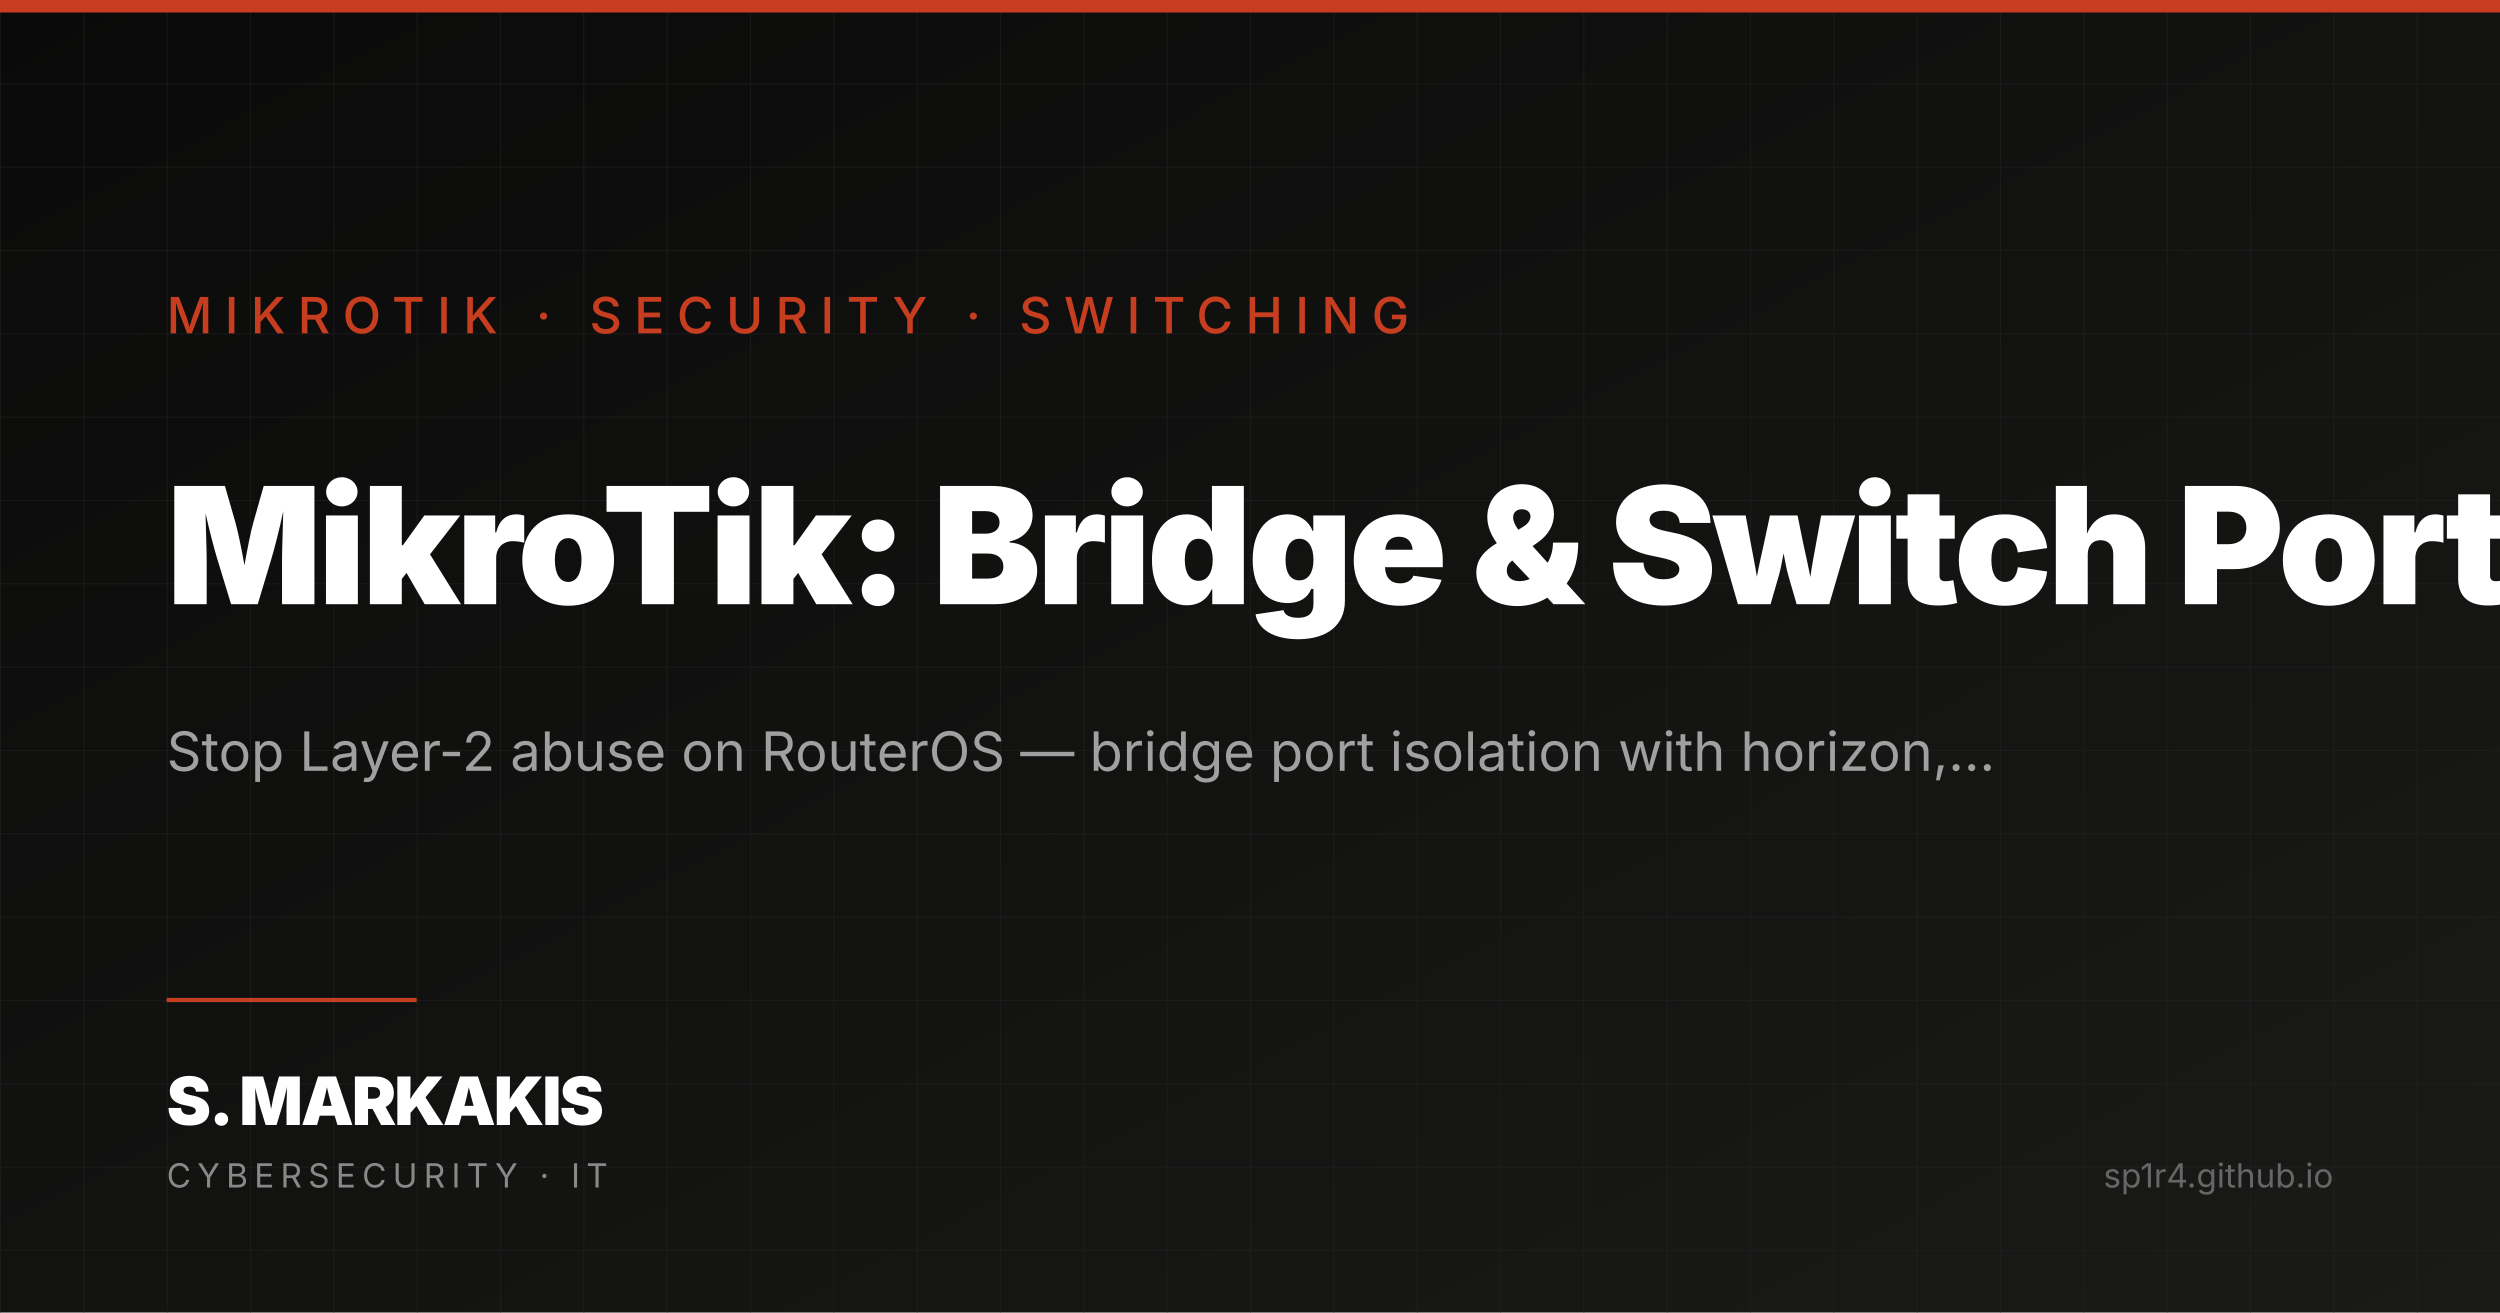
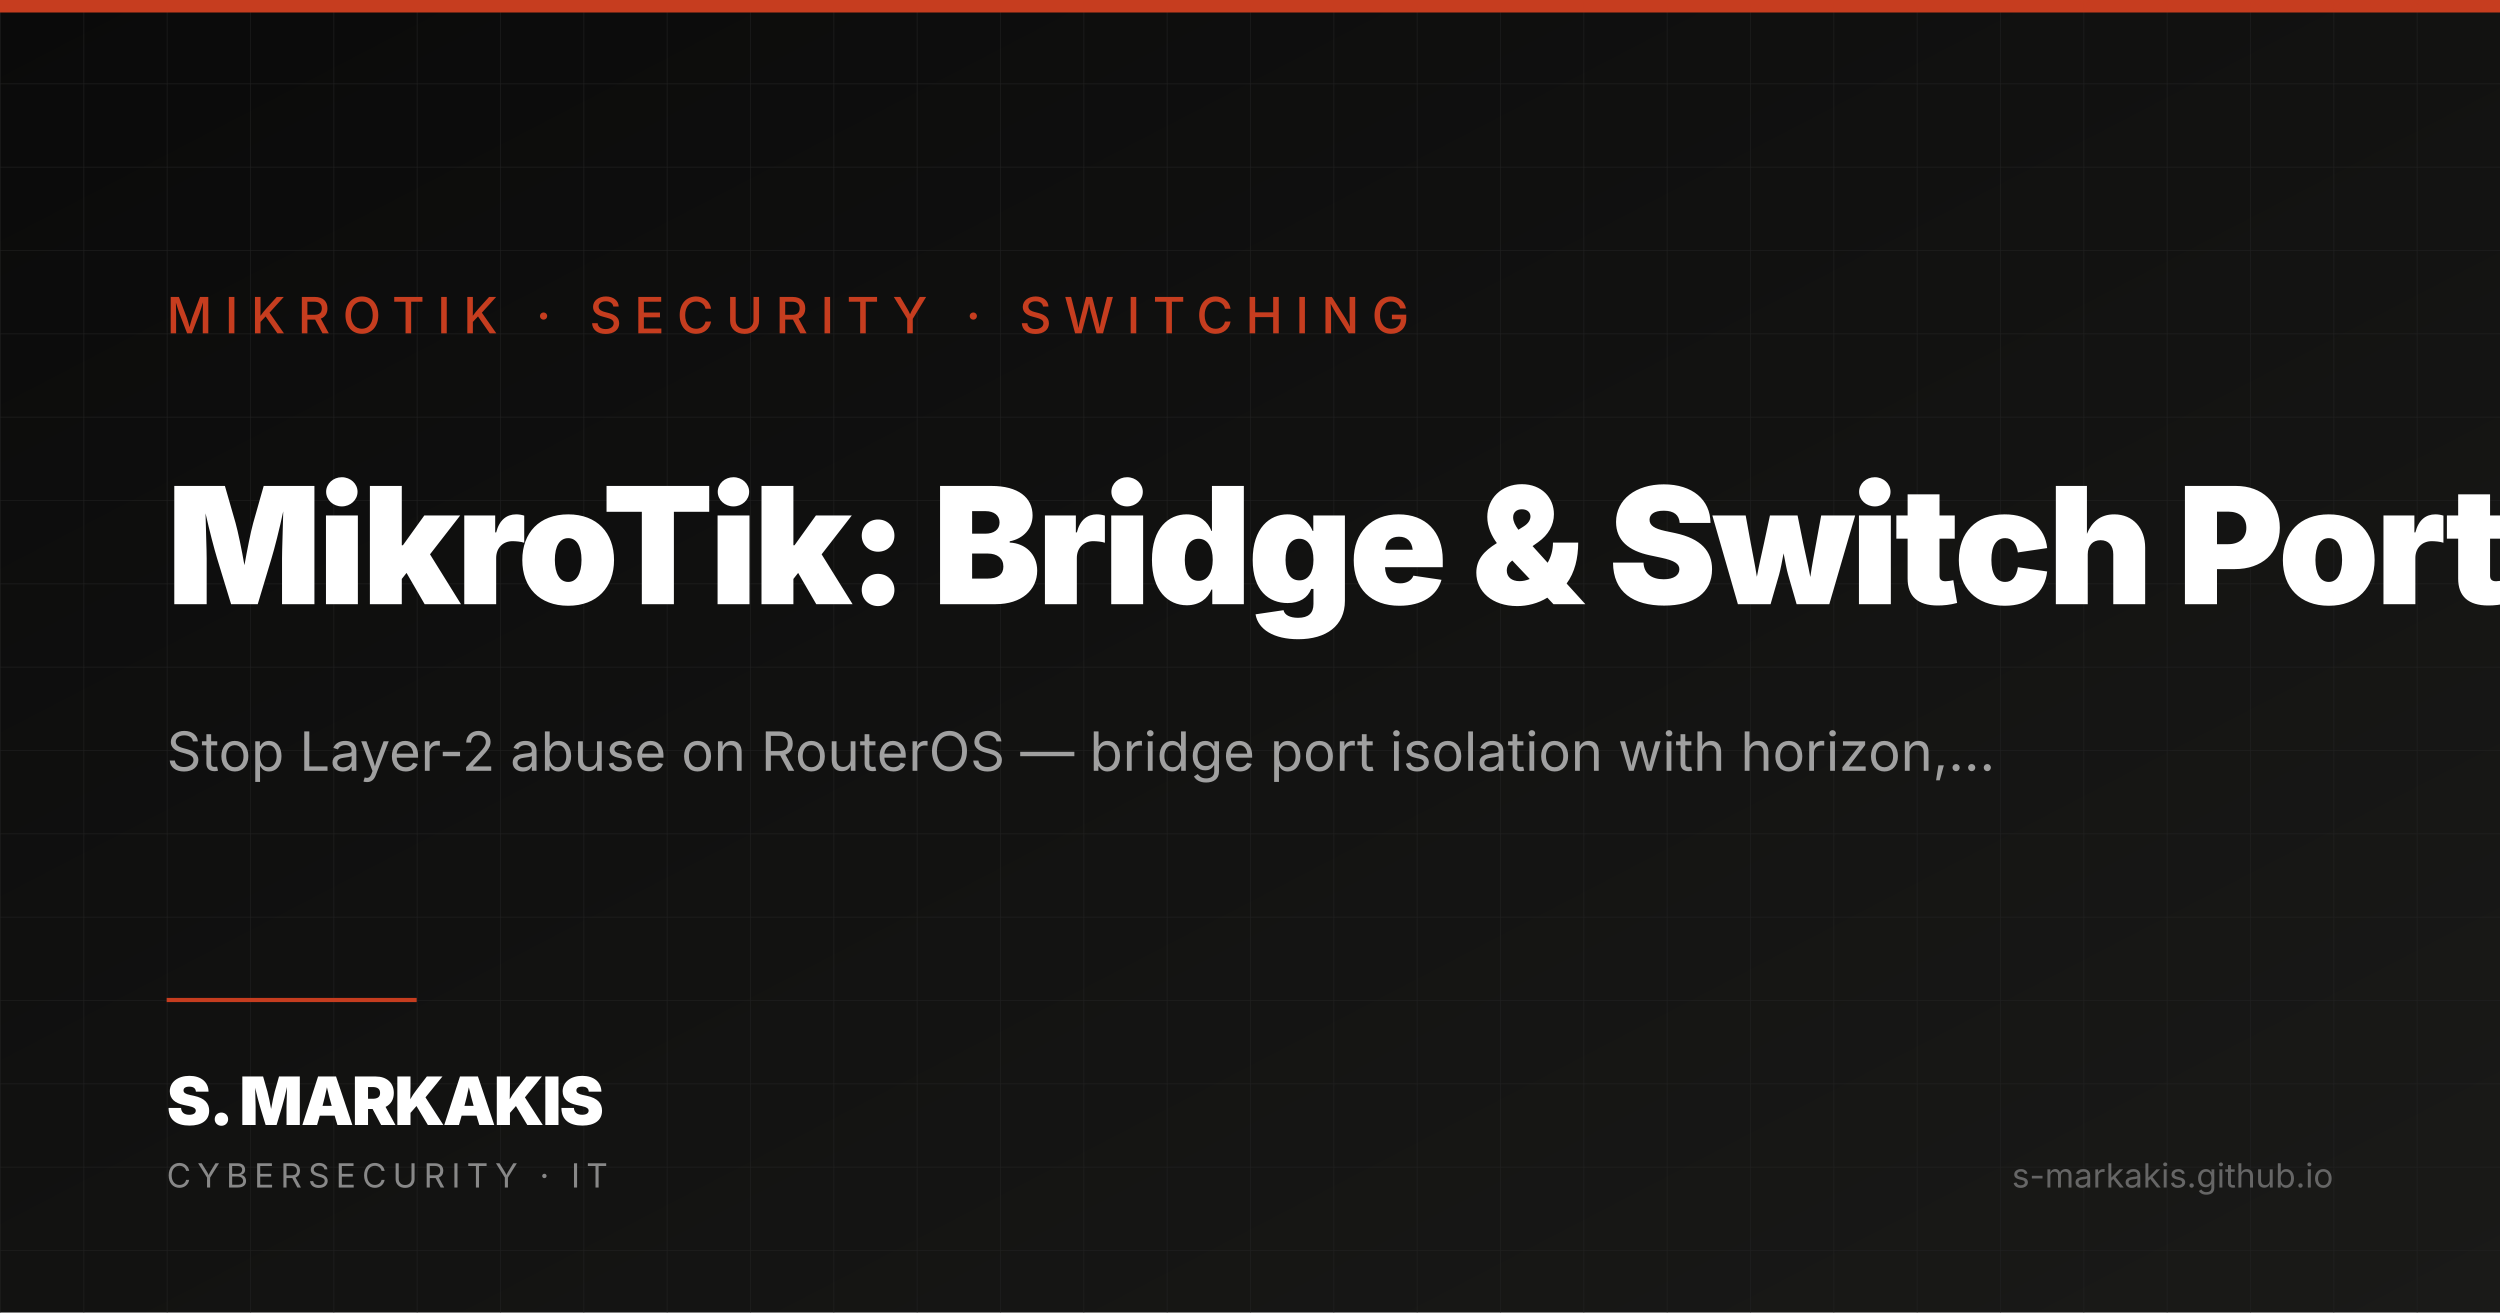
<svg xmlns="http://www.w3.org/2000/svg" viewBox="0 0 1200 630" width="1200" height="630">
  <defs>
    <linearGradient id="bg" x1="0" y1="0" x2="1" y2="1">
      <stop offset="0%" stop-color="#0a0a0a" />
      <stop offset="100%" stop-color="#1a1a18" />
    </linearGradient>
    <pattern id="grid" width="40" height="40" patternUnits="userSpaceOnUse">
      <path d="M 40 0 L 0 0 0 40" fill="none" stroke="#222" stroke-width="0.5" />
    </pattern>
  </defs>
  <rect width="1200" height="630" fill="url(#bg)" />
  <rect width="1200" height="630" fill="url(#grid)" />
  <rect x="0" y="0" width="1200" height="6" fill="#c63d1f" />
  <text x="80" y="160" font-family="Inter, Helvetica, Arial, sans-serif" font-size="24" font-weight="500" fill="#c63d1f" letter-spacing="6">MIKROTIK · SECURITY · SWITCHING</text>
  <text x="80" y="290" font-family="Inter, Helvetica, Arial, sans-serif" font-size="78" font-weight="900" fill="#ffffff" letter-spacing="-2">MikroTik: Bridge &amp; Switch Port…</text>
  <text x="80" y="370" font-family="Inter, Helvetica, Arial, sans-serif" font-size="26" font-weight="400" fill="#a0a0a0">Stop Layer-2 abuse on RouterOS — bridge port isolation with horizon,…</text>
  <line x1="80" y1="480" x2="200" y2="480" stroke="#c63d1f" stroke-width="2" />
  <text x="80" y="540" font-family="Inter, Helvetica, Arial, sans-serif" font-size="32" font-weight="900" fill="#ffffff" letter-spacing="-1">S. MARKAKIS</text>
  <text x="80" y="570" font-family="Inter, Helvetica, Arial, sans-serif" font-size="16" font-weight="400" fill="#888" letter-spacing="3">CYBERSECURITY · IT</text>
-   <text x="1120" y="570" font-family="Inter, Helvetica, Arial, sans-serif" font-size="16" font-weight="400" fill="#666" text-anchor="end">sp1r4.github.io</text>
+   <text x="1120" y="570" font-family="Inter, Helvetica, Arial, sans-serif" font-size="16" font-weight="400" fill="#666" text-anchor="end">s-markakis.github.io</text>
</svg>
